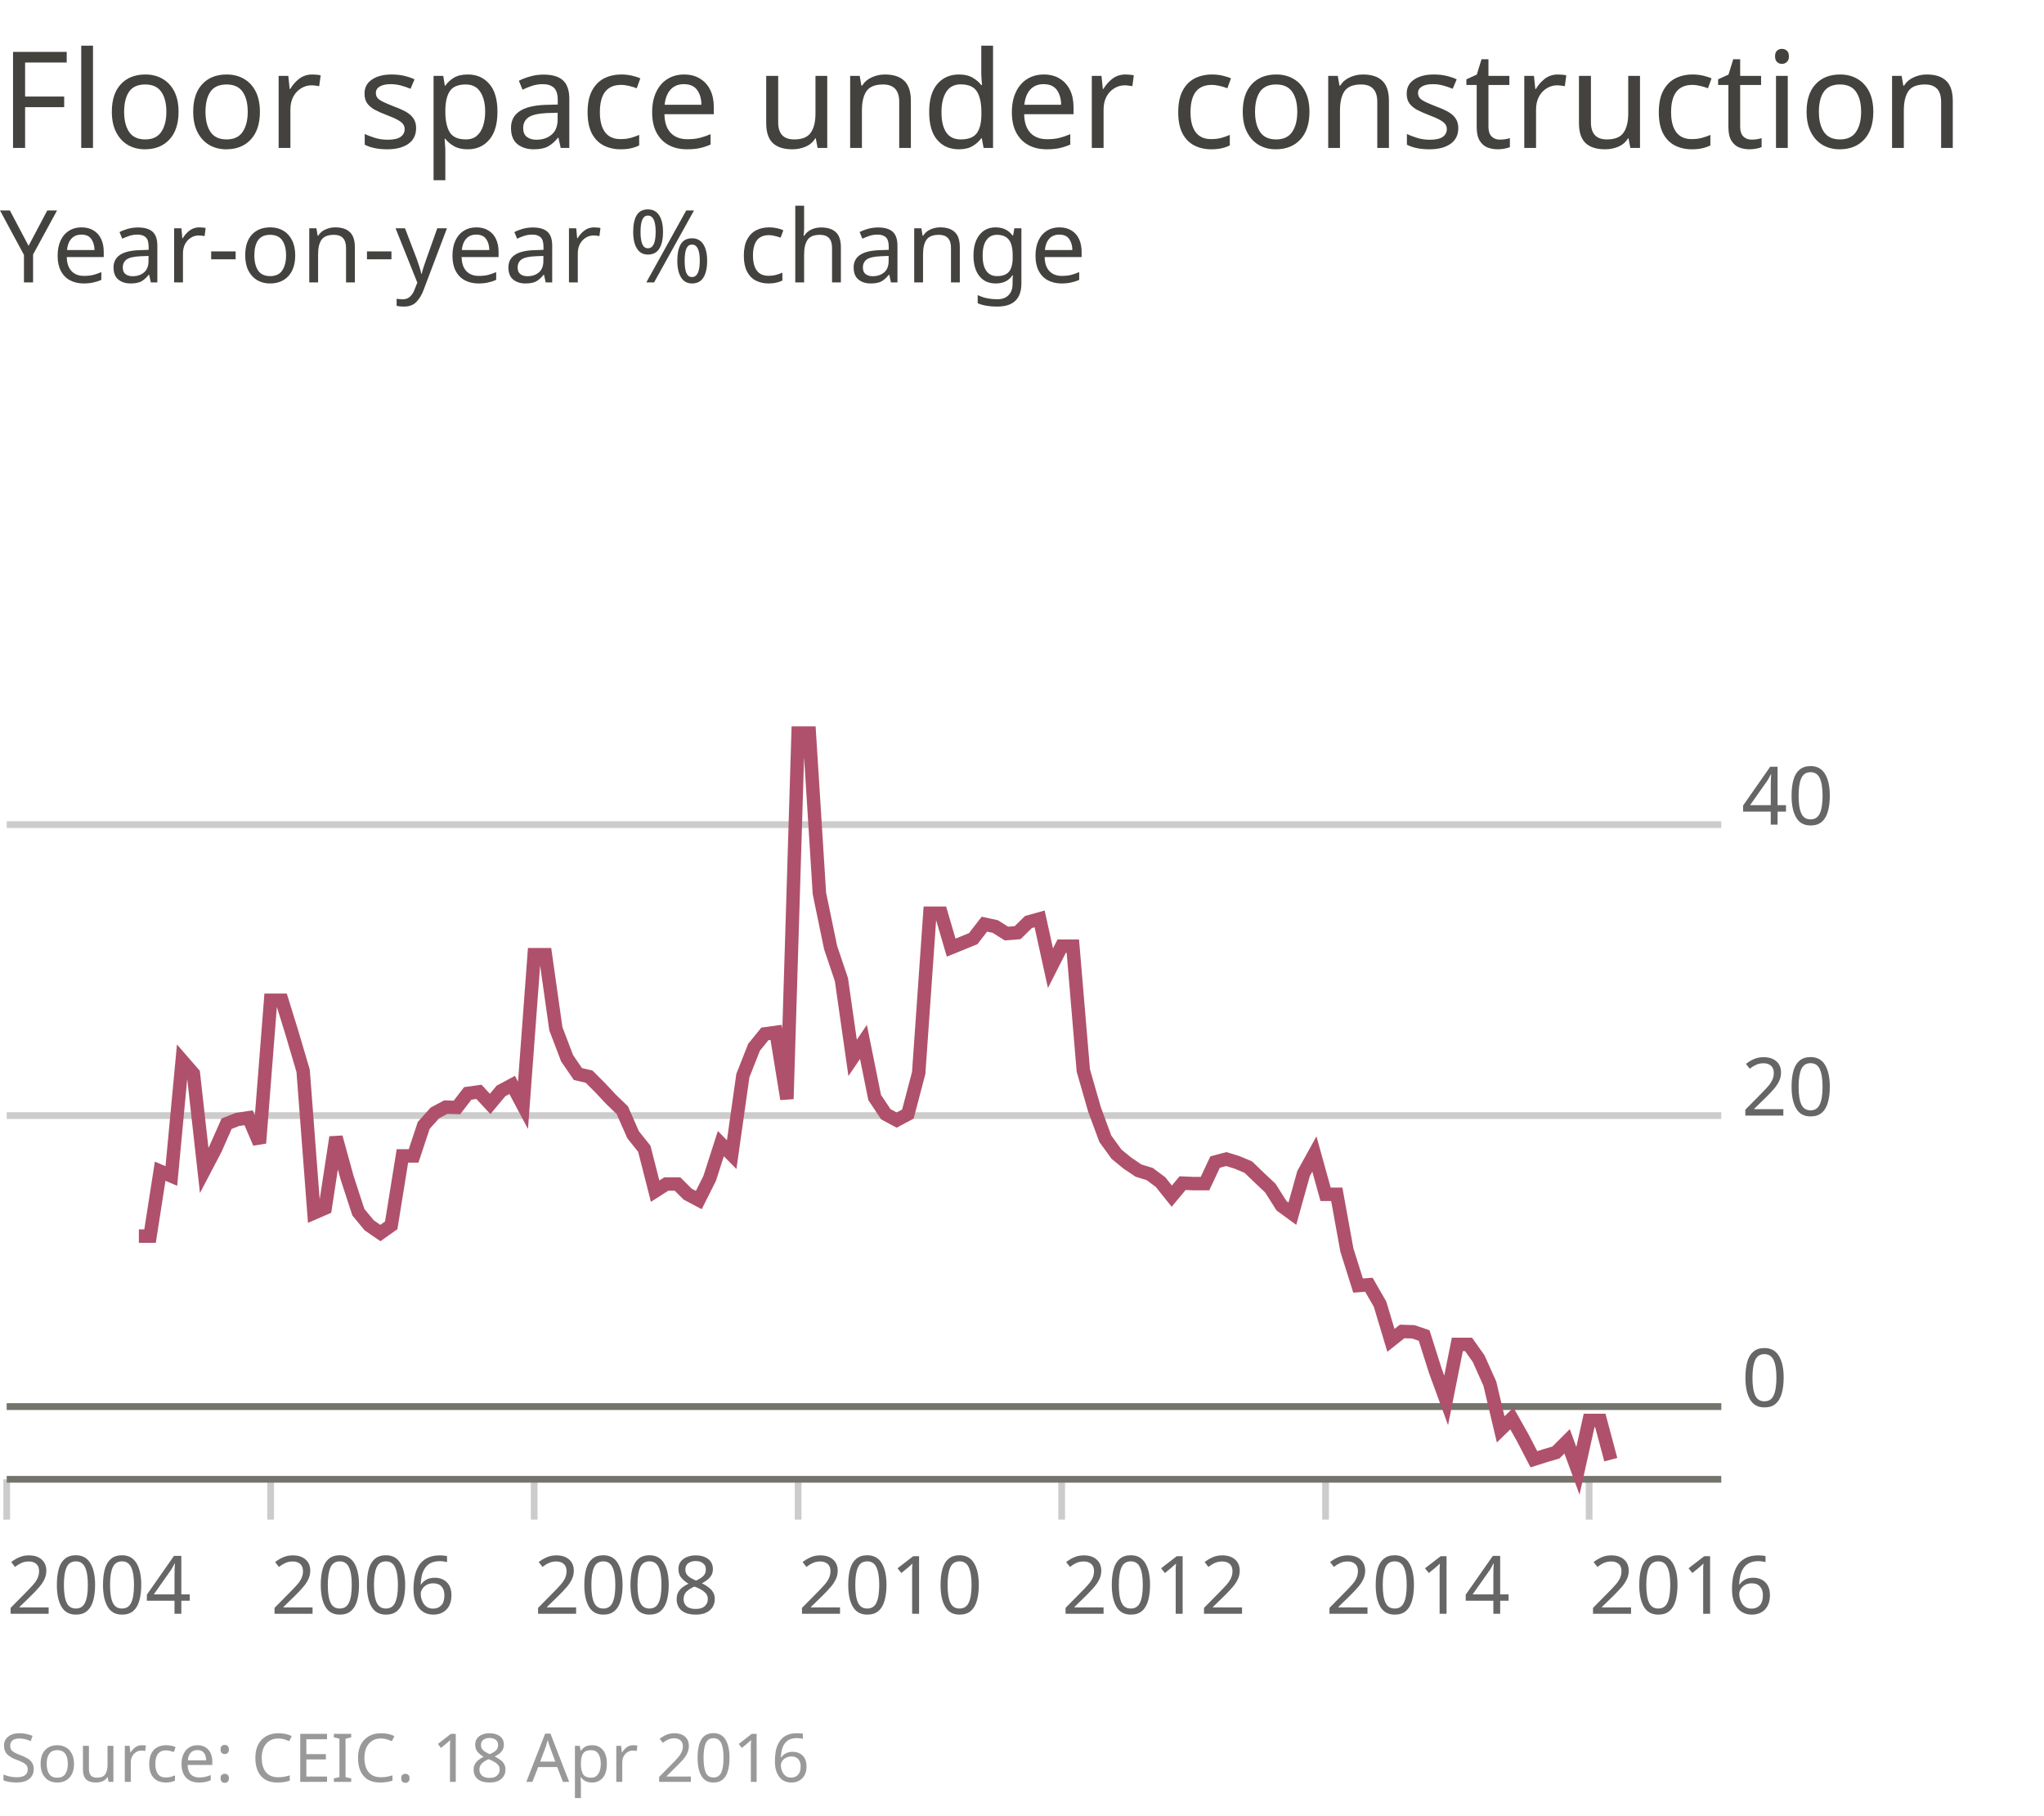
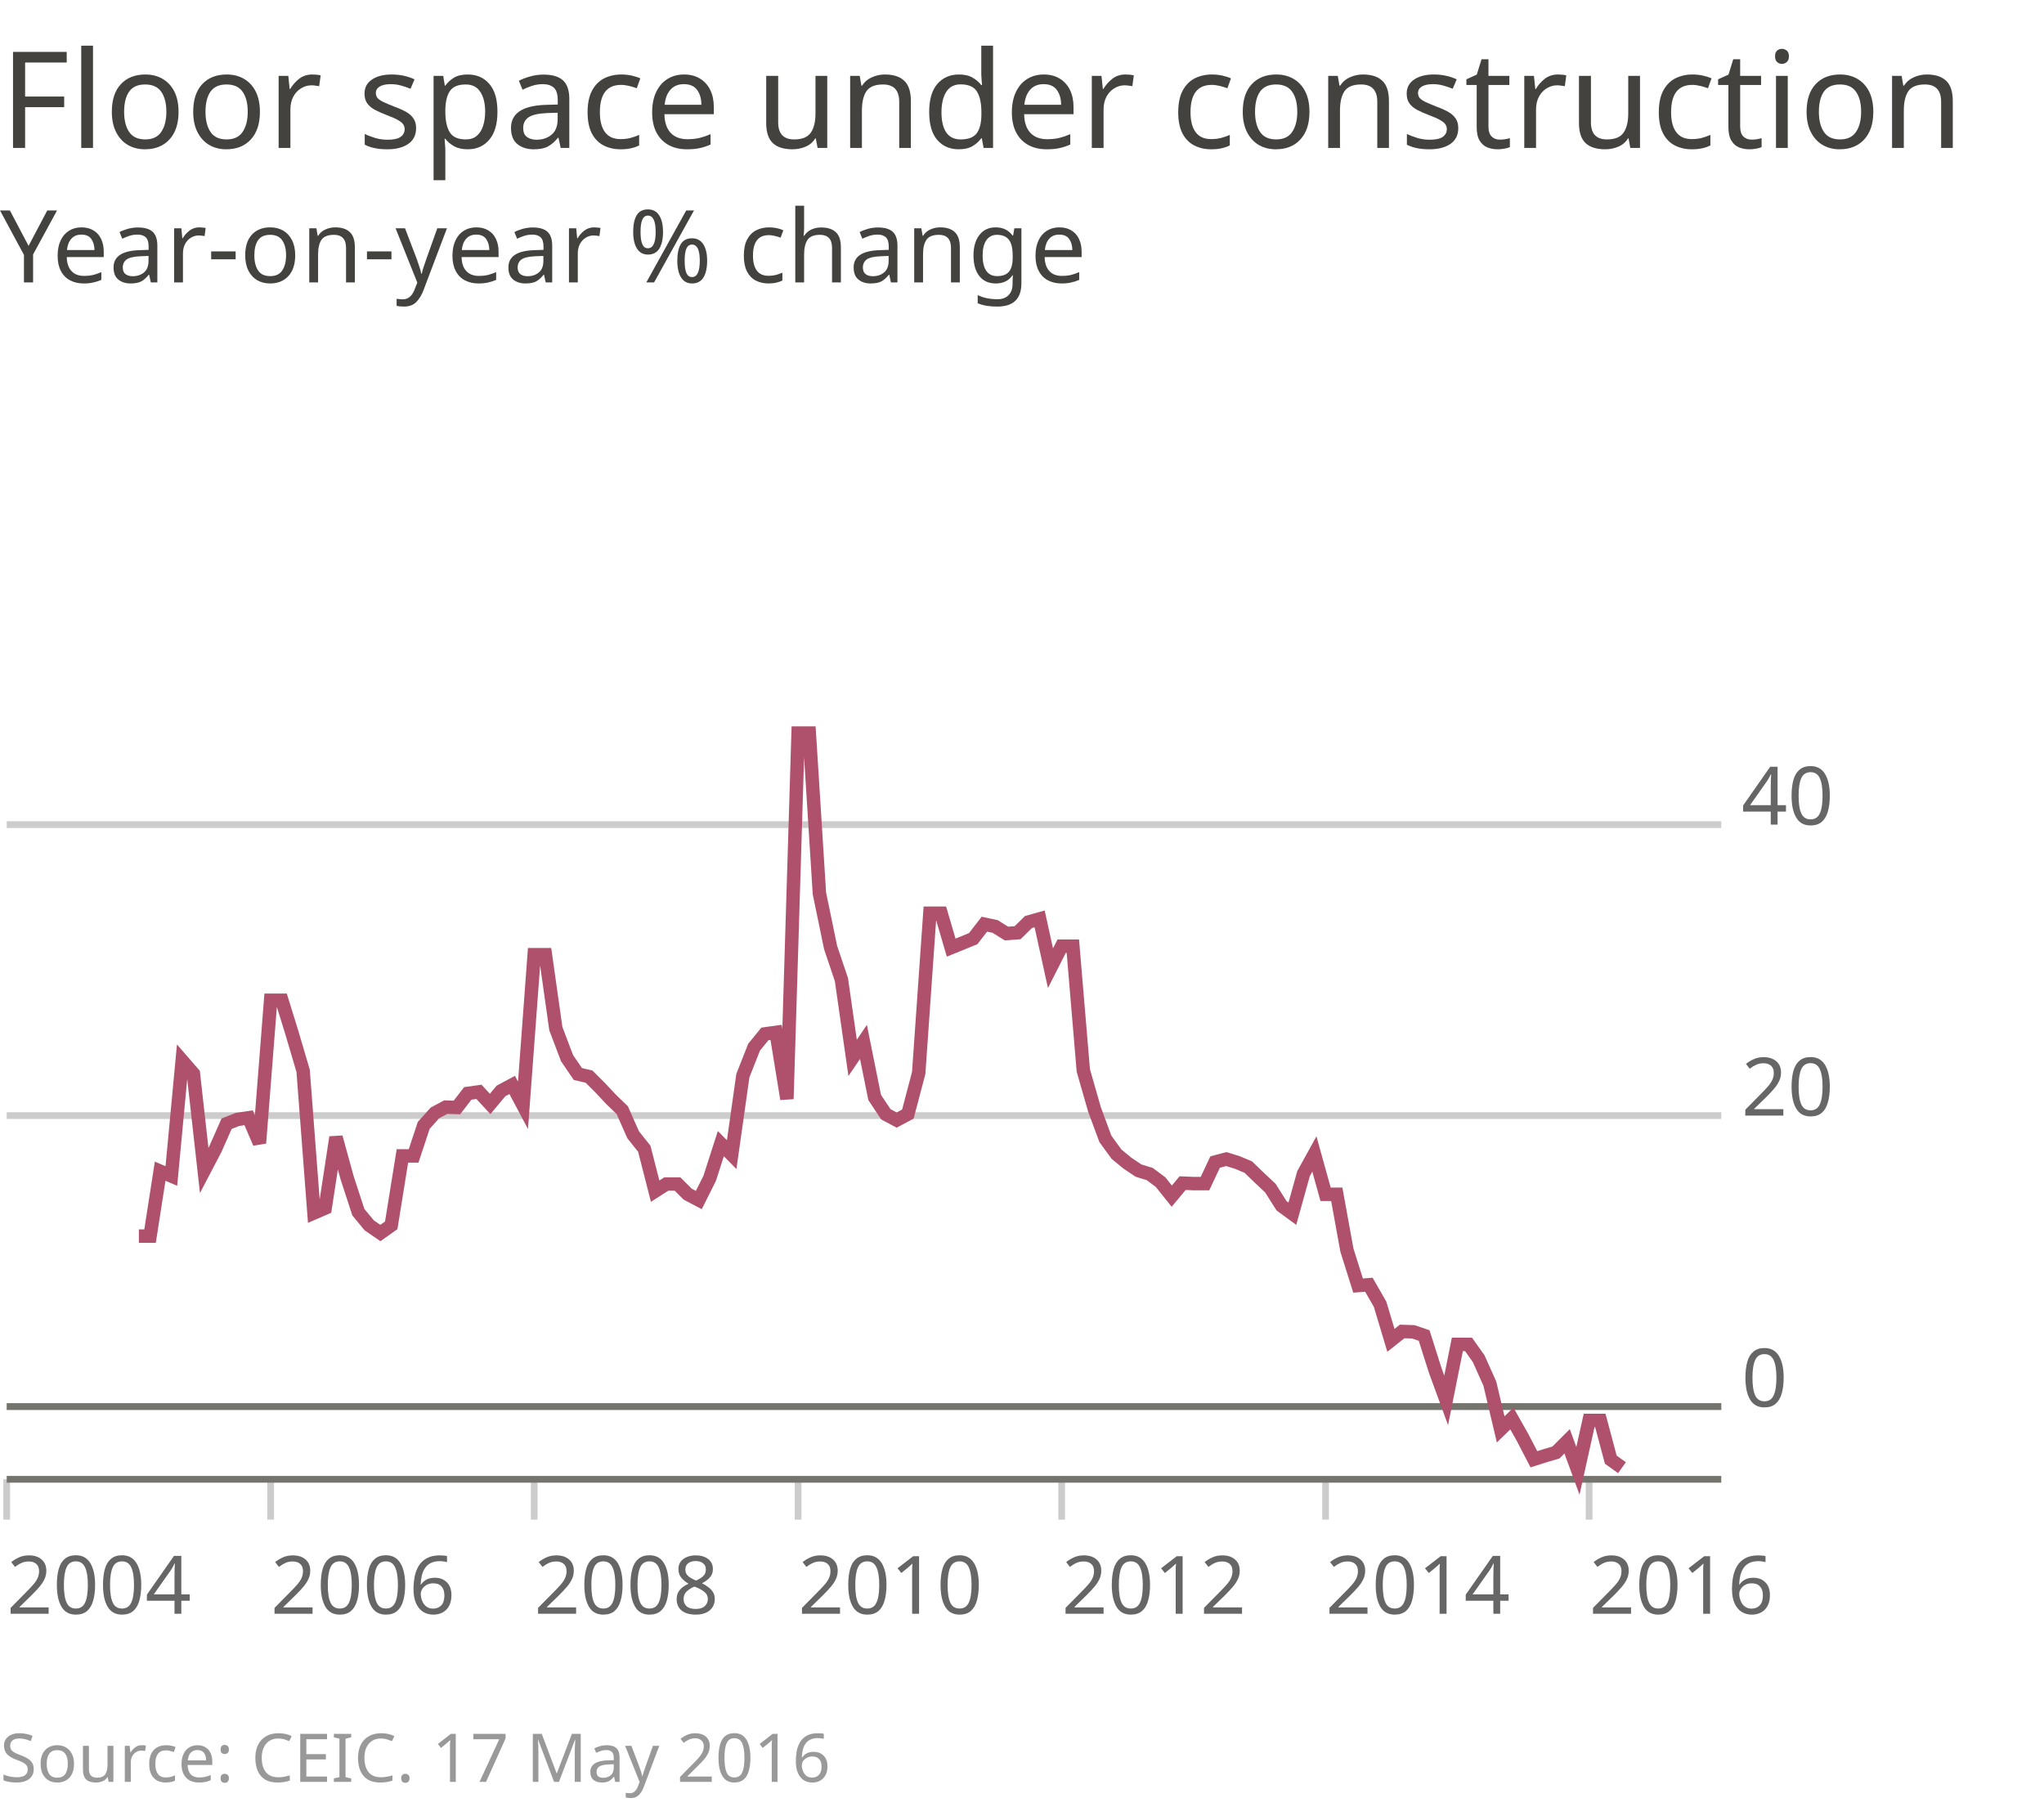
<svg xmlns="http://www.w3.org/2000/svg" viewBox="0 0 304 270">
  <text class="chart-title" font-family="MetricWeb,sans-serif" fill="#43423e" font-size="20" y="22">Floor space under construction</text>
  <text class="chart-subtitle" font-family="MetricWeb,sans-serif" fill="#43423e" font-size="15" y="42">Year-on-year % change</text>
-   <text class="chart-source" font-family="MetricWeb,sans-serif" font-size="10" fill-opacity="0.4" y="265">Source: CEIC. 18 Apr 2016</text>
+   <text class="chart-source" font-family="MetricWeb,sans-serif" font-size="10" fill-opacity="0.4" y="265">Source: CEIC. 17 May 2016</text>
  <g transform="translate(1,100)">
    <g transform="translate(0,120)" class="x axis">
      <g class="tick" style="" transform="translate(0,0)">
        <line y2="6" x2="0" fill="none" stroke="#000" stroke-opacity="0.2" />
        <text dy="0" style="" y="20" x="0" font-family="MetricWeb,sans-serif" fill-opacity="0.6" font-size="12" text-anchor="start">2004</text>
      </g>
      <g class="tick" style="" transform="translate(39.25142,0)">
        <line y2="6" x2="0" fill="none" stroke="#000" stroke-opacity="0.2" />
        <text dy="0" style="" y="20" x="0" font-family="MetricWeb,sans-serif" fill-opacity="0.6" font-size="12" text-anchor="start">2006</text>
      </g>
      <g class="tick" style="" transform="translate(78.44915,0)">
        <line y2="6" x2="0" fill="none" stroke="#000" stroke-opacity="0.2" />
        <text dy="0" style="" y="20" x="0" font-family="MetricWeb,sans-serif" fill-opacity="0.6" font-size="12" text-anchor="start">2008</text>
      </g>
      <g class="tick" style="" transform="translate(117.7006,0)">
        <line y2="6" x2="0" fill="none" stroke="#000" stroke-opacity="0.2" />
        <text dy="0" style="" y="20" x="0" font-family="MetricWeb,sans-serif" fill-opacity="0.6" font-size="12" text-anchor="start">2010</text>
      </g>
      <g class="tick" style="" transform="translate(156.8983,0)">
        <line y2="6" x2="0" fill="none" stroke="#000" stroke-opacity="0.2" />
        <text dy="0" style="" y="20" x="0" font-family="MetricWeb,sans-serif" fill-opacity="0.6" font-size="12" text-anchor="start">2012</text>
      </g>
      <g class="tick" style="" transform="translate(196.1497,0)">
        <line y2="6" x2="0" fill="none" stroke="#000" stroke-opacity="0.2" />
        <text dy="0" style="" y="20" x="0" font-family="MetricWeb,sans-serif" fill-opacity="0.6" font-size="12" text-anchor="start">2014</text>
      </g>
      <g class="tick" style="" transform="translate(235.3474,0)">
        <line y2="6" x2="0" fill="none" stroke="#000" stroke-opacity="0.2" />
        <text dy="0" style="" y="20" x="0" font-family="MetricWeb,sans-serif" fill-opacity="0.6" font-size="12" text-anchor="start">2016</text>
      </g>
      <path class="domain" d="M0,0V0H255V0" fill="none" stroke="#74736c" />
    </g>
    <g transform="translate(255,0)" class="y axis">
      <g class="tick" style="" transform="translate(0,109.1818)">
        <line x2="-255" y2="0" fill="none" stroke="#000" stroke-opacity="0.2" />
        <text dy="0" style="text-anchor: start;" x="3" y="0" font-family="MetricWeb,sans-serif" fill-opacity="0.6" font-size="12">0</text>
      </g>
      <g class="tick" style="" transform="translate(0,65.90909)">
        <line x2="-255" y2="0" fill="none" stroke="#000" stroke-opacity="0.2" />
        <text dy="0" style="text-anchor: start;" x="3" y="0" font-family="MetricWeb,sans-serif" fill-opacity="0.6" font-size="12">20</text>
      </g>
      <g class="tick" style="" transform="translate(0,22.63636)">
        <line x2="-255" y2="0" fill="none" stroke="#000" stroke-opacity="0.2" />
        <text dy="0" style="text-anchor: start;" x="3" y="0" font-family="MetricWeb,sans-serif" fill-opacity="0.6" font-size="12">40</text>
      </g>
      <path class="domain" d="M-255,1H0V120H-255" fill="none" stroke="#000" stroke-opacity="0" />
      <line class="highlight-line" x1="0" x2="-255" y1="109.182" y2="109.182" fill="none" stroke="#74736c" />
    </g>
    <g>
-       <path d="M19.653,83.83L21.317,83.83L22.821,74.179L24.485,74.892L26.096,57.748L27.761,59.666L29.371,74.067L31.036,70.888L32.701,67.118L34.311,66.482L35.976,66.235L37.587,69.997L39.251,48.757L40.916,48.757L42.419,53.611L44.084,59.251L45.695,80.389L47.359,79.667L48.97,69.131L50.635,75.185L52.299,80.276L53.91,82.228L55.575,83.374L57.186,82.232L58.85,71.906L60.515,71.906L62.018,67.369L63.683,65.511L65.294,64.653L66.958,64.704L68.569,62.61L70.234,62.379L71.898,64.178L73.509,62.245L75.174,61.354L76.785,64.38L78.449,41.984L80.114,41.984L81.671,52.986L83.335,57.365L84.946,59.728L86.611,60.115L88.222,61.724L89.886,63.497L91.551,65.104L93.162,68.755L94.826,70.842L96.437,77.148L98.102,76.085L99.766,76.085L101.27,77.587L102.934,78.468L104.545,75.254L106.21,70.078L107.821,71.714L109.485,59.965L111.15,55.743L112.761,53.761L114.425,53.531L116.036,63.438L117.701,9.02L119.365,9.02L120.869,32.865L122.533,40.91L124.144,45.688L125.809,57.326L127.419,54.95L129.084,63.21L130.749,65.713L132.359,66.576L134.024,65.689L135.635,59.577L137.299,35.81L138.964,35.81L140.467,40.93L142.132,40.253L143.743,39.595L145.407,37.442L147.018,37.789L148.683,38.835L150.347,38.71L151.958,37.125L153.623,36.658L155.234,43.992L156.898,40.716L158.563,40.716L160.12,59.201L161.785,65.002L163.395,69.36L165.06,71.651L166.671,72.975L168.335,74.093L170,74.602L171.611,75.806L173.275,77.89L174.886,75.954L176.551,76.026L178.215,76.026L179.719,72.82L181.383,72.374L182.994,72.871L184.659,73.57L186.27,75.126L187.934,76.69L189.599,79.321L191.21,80.5L192.874,74.536L194.485,71.621L196.15,77.611L197.814,77.611L199.318,85.897L200.982,91.187L202.593,91.067L204.258,93.967L205.869,99.337L207.533,98.014L209.198,98.067L210.809,98.616L212.473,103.858L214.084,108.26L215.749,99.937L217.413,99.937L218.917,102.059L220.581,105.77L222.192,112.575L223.857,110.957L225.467,113.81L227.132,117.018L228.797,116.49L230.407,116.018L232.072,114.352L233.683,118.738L235.347,111.243L237.012,111.243L238.569,117.083" stroke-width="2" fill="none" stroke="#af516c" />
+       <path d="M19.653,83.83L21.317,83.83L22.821,74.179L24.485,74.892L26.096,57.748L27.761,59.666L29.371,74.067L31.036,70.888L32.701,67.118L34.311,66.482L35.976,66.235L37.587,69.997L39.251,48.757L40.916,48.757L42.419,53.611L44.084,59.251L45.695,80.389L47.359,79.667L48.97,69.131L50.635,75.185L52.299,80.276L53.91,82.228L55.575,83.374L57.186,82.232L58.85,71.906L60.515,71.906L62.018,67.369L63.683,65.511L65.294,64.653L66.958,64.704L68.569,62.61L70.234,62.379L71.898,64.178L73.509,62.245L75.174,61.354L76.785,64.38L78.449,41.984L80.114,41.984L81.671,52.986L83.335,57.365L84.946,59.728L86.611,60.115L88.222,61.724L89.886,63.497L91.551,65.104L93.162,68.755L94.826,70.842L96.437,77.148L98.102,76.085L99.766,76.085L101.27,77.587L102.934,78.468L104.545,75.254L106.21,70.078L107.821,71.714L109.485,59.965L111.15,55.743L112.761,53.761L114.425,53.531L116.036,63.438L117.701,9.02L119.365,9.02L120.869,32.865L122.533,40.91L124.144,45.688L125.809,57.326L127.419,54.95L129.084,63.21L130.749,65.713L132.359,66.576L134.024,65.689L135.635,59.577L137.299,35.81L138.964,35.81L140.467,40.93L142.132,40.253L143.743,39.595L145.407,37.442L147.018,37.789L148.683,38.835L150.347,38.71L151.958,37.125L153.623,36.658L155.234,43.992L156.898,40.716L158.563,40.716L160.12,59.201L161.785,65.002L163.395,69.36L165.06,71.651L166.671,72.975L168.335,74.093L170,74.602L171.611,75.806L173.275,77.89L174.886,75.954L176.551,76.026L178.215,76.026L179.719,72.82L181.383,72.374L182.994,72.871L184.659,73.57L186.27,75.126L187.934,76.69L189.599,79.321L191.21,80.5L192.874,74.536L194.485,71.621L196.15,77.611L197.814,77.611L199.318,85.897L200.982,91.187L202.593,91.067L204.258,93.967L205.869,99.337L207.533,98.014L209.198,98.067L210.809,98.616L212.473,103.858L214.084,108.26L215.749,99.937L217.413,99.937L218.917,102.059L220.581,105.77L222.192,112.575L223.857,110.957L225.467,113.81L227.132,117.018L228.797,116.49L230.407,116.018L232.072,114.352L233.683,118.738L235.347,111.243L237.012,111.243L238.569,117.083L240.234,118.273" stroke-width="2" fill="none" stroke="#af516c" />
    </g>
  </g>
</svg>
